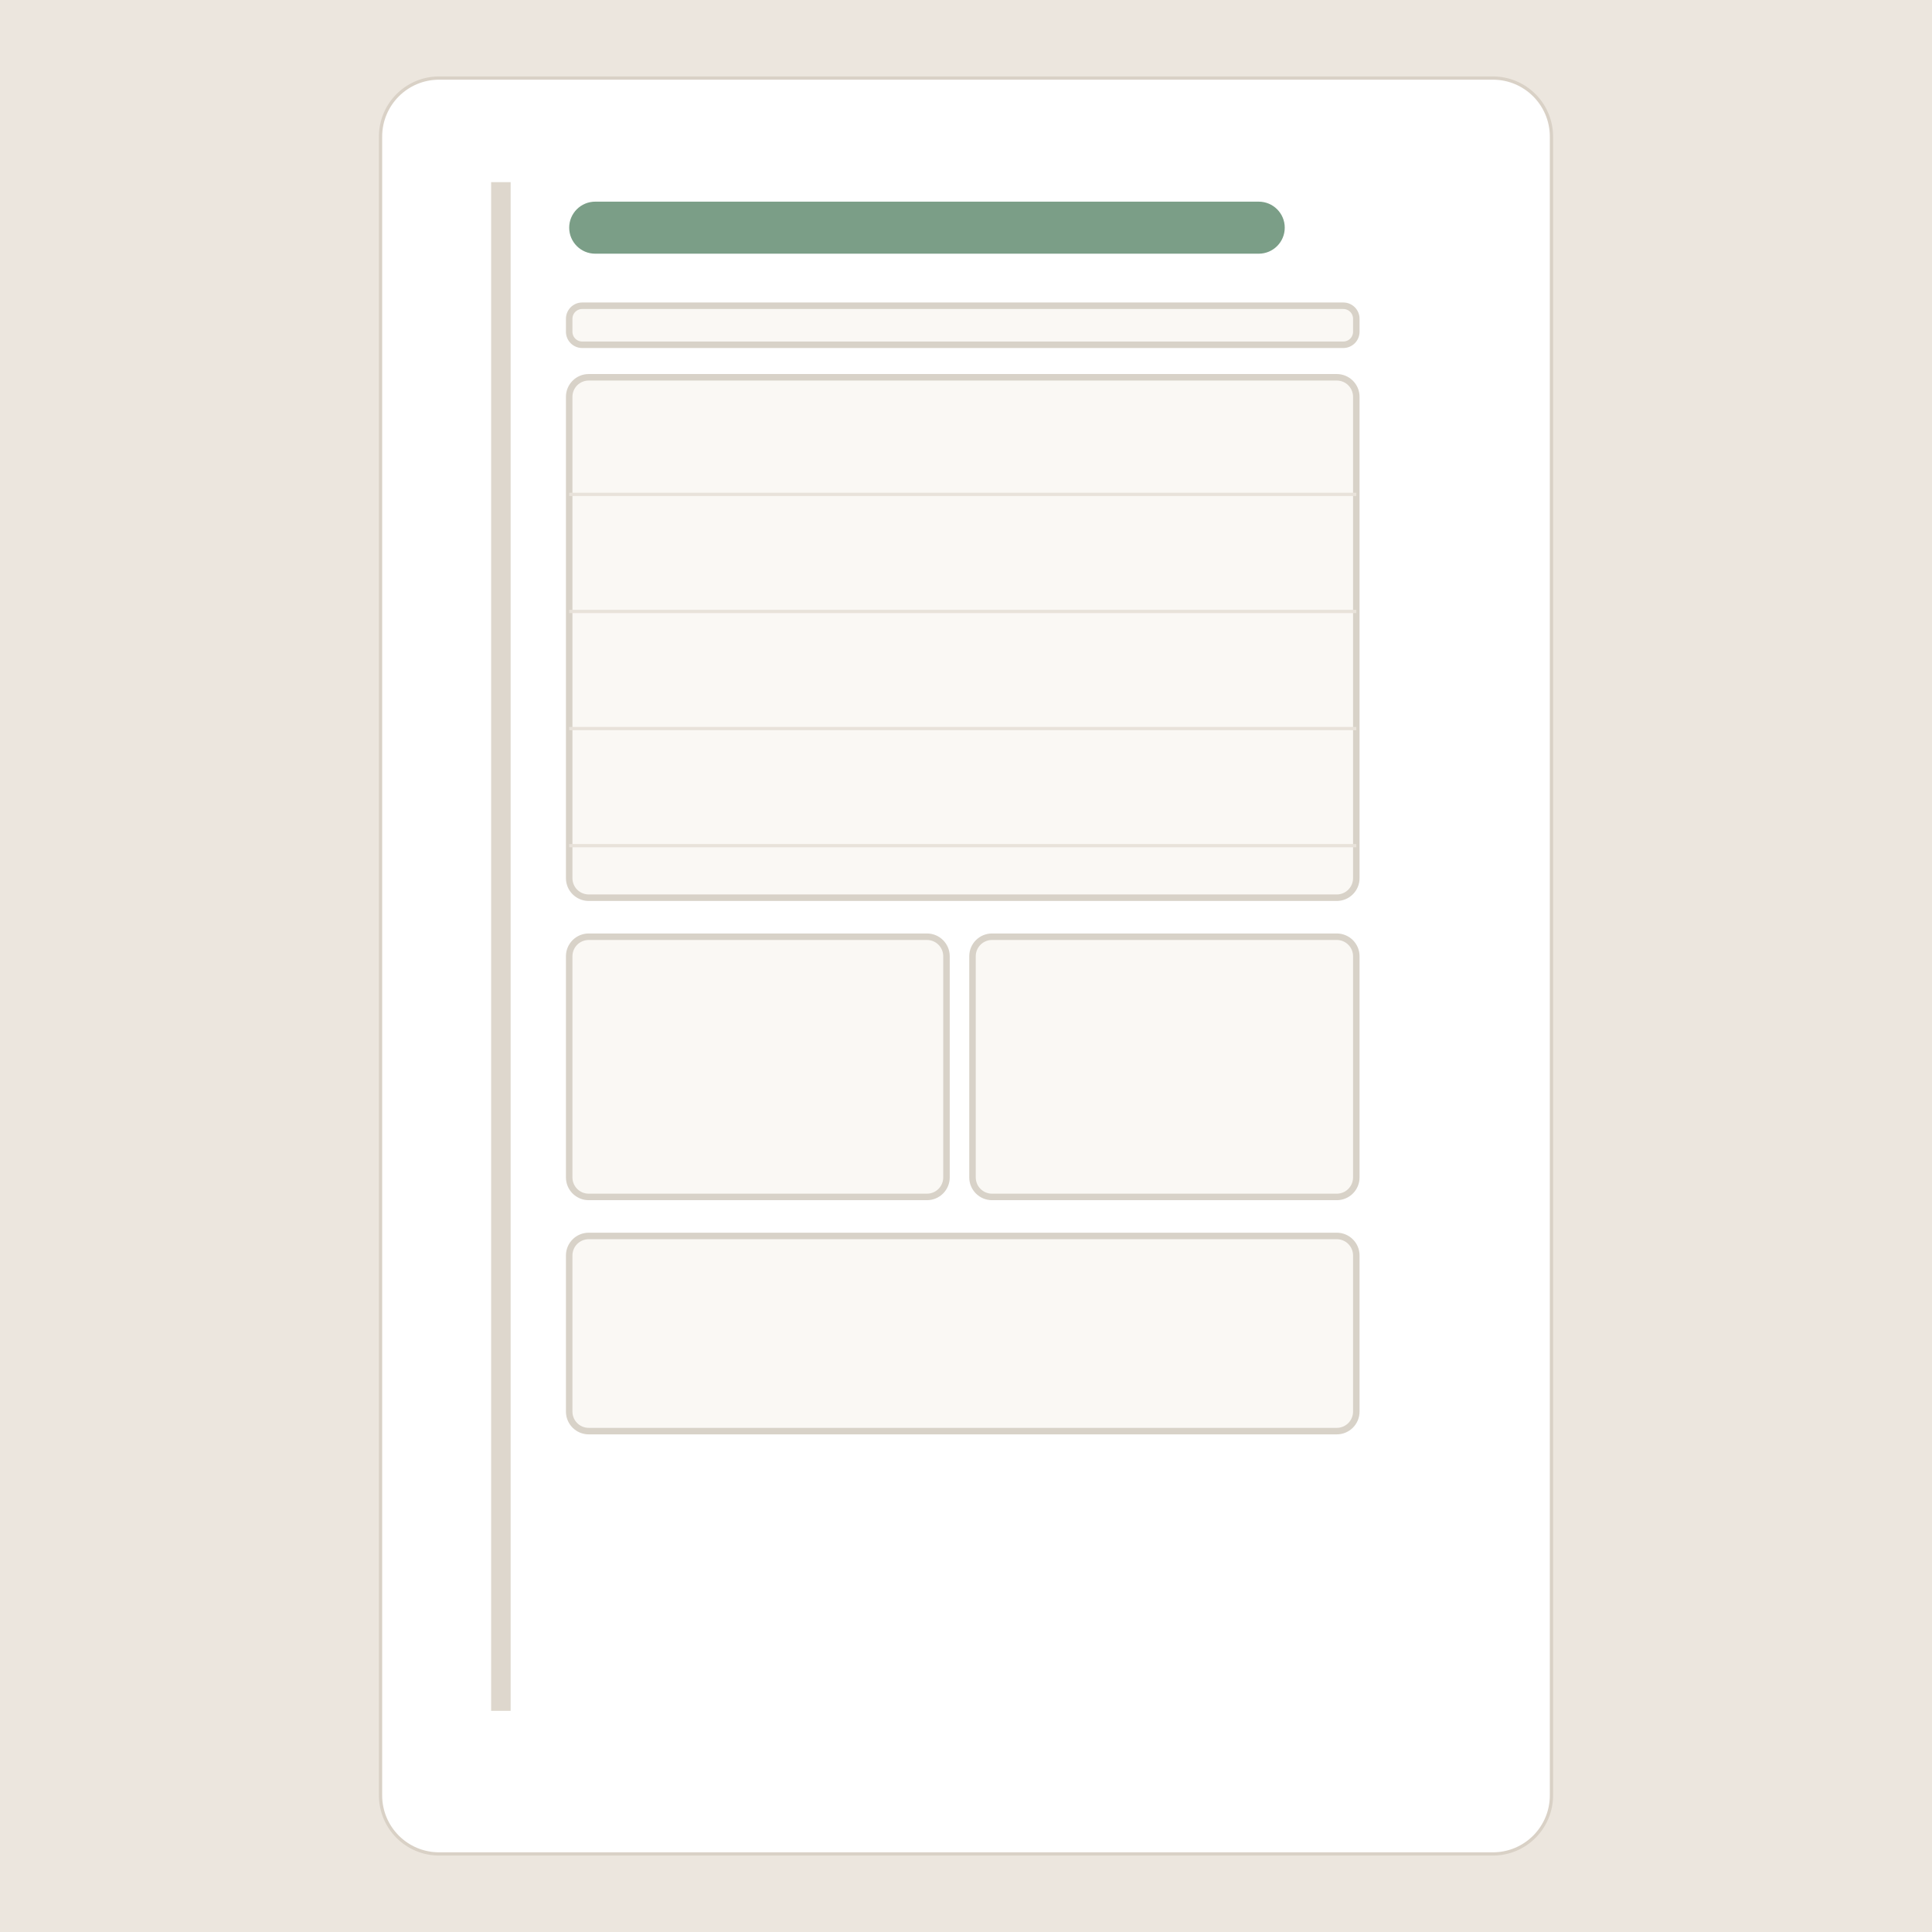
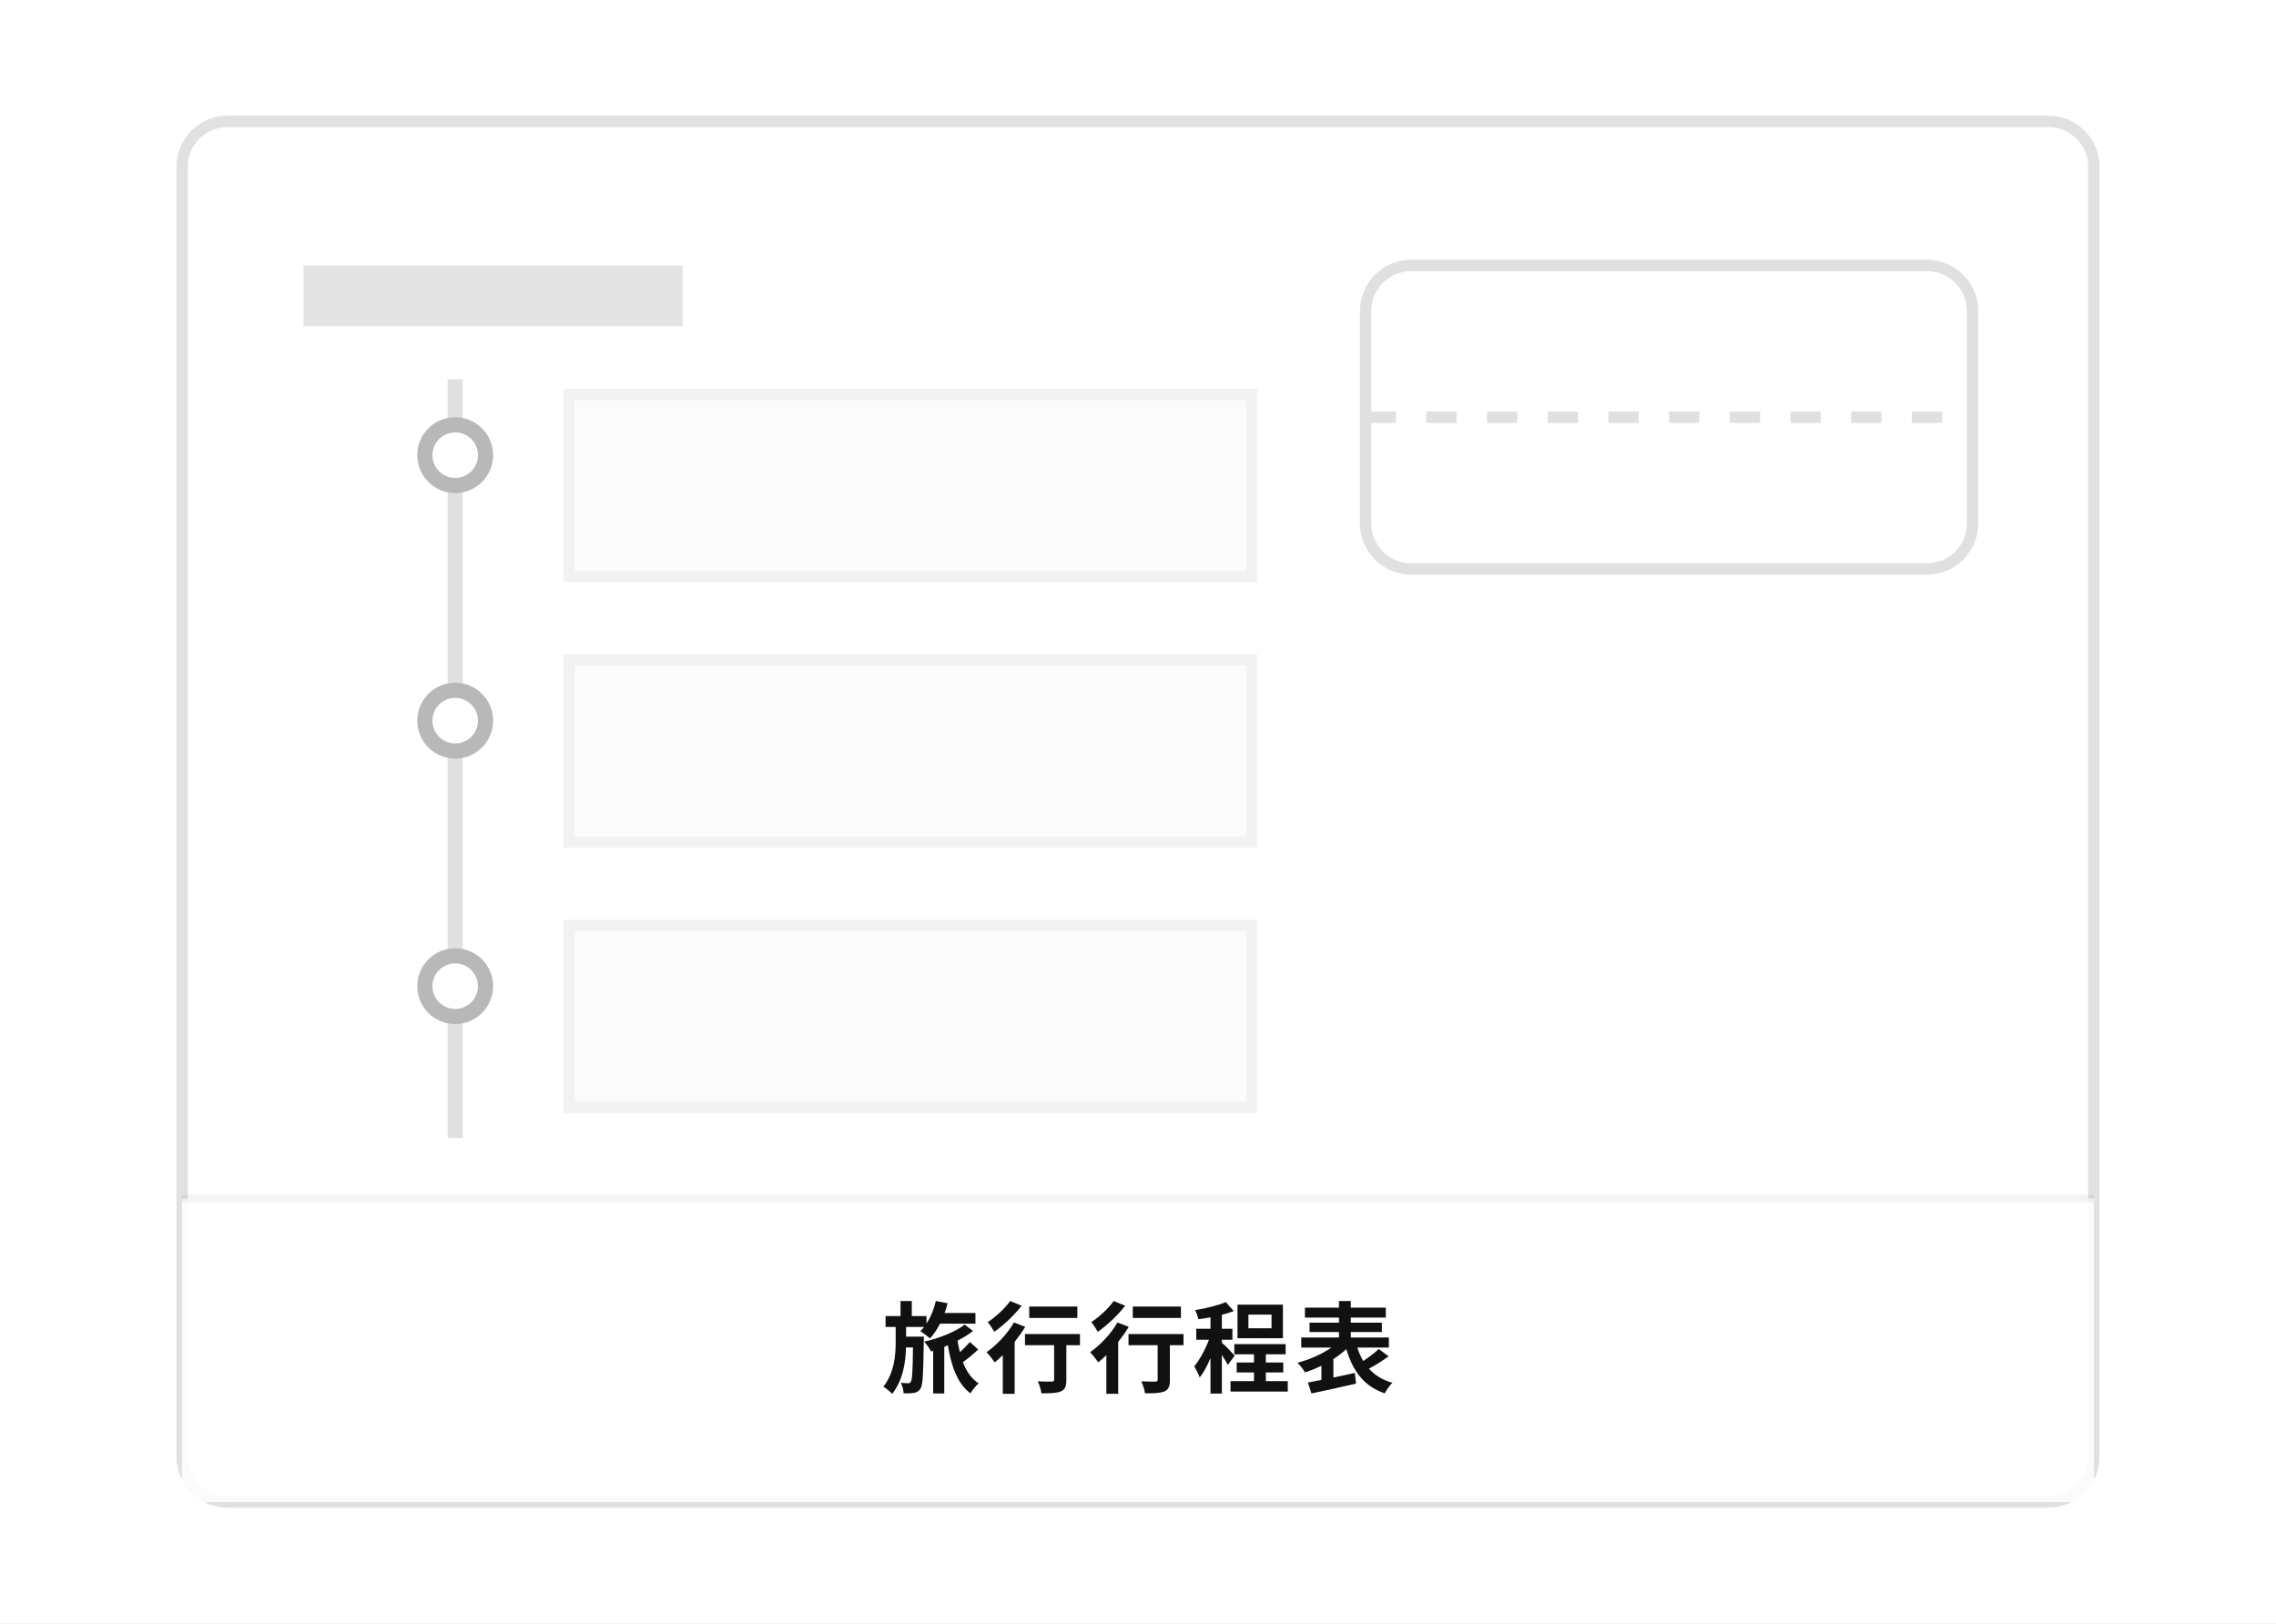
- <svg xmlns="http://www.w3.org/2000/svg" viewBox="0 0 594 594">
-   <rect width="594" height="594" fill="#ece6de" />
-   <g transform="translate(87 0)">
-     <rect width="420" height="594" fill="#ece6de" />
-     <rect x="30" y="24" width="360" height="546" rx="18" fill="#fff" stroke="#d9d1c6" />
-     <rect x="64" y="56" width="6" height="470" fill="#ded7cd" />
-     <rect x="88" y="62" width="220" height="16" rx="8" fill="#7b9e87" />
-     <g stroke="#d8d2c8" stroke-width="2">
-       <rect x="88" y="94" width="242" height="12" rx="4" fill="#faf8f4" />
-       <rect x="88" y="116" width="242" height="160" rx="6" fill="#faf8f4" />
-       <rect x="88" y="288" width="116" height="80" rx="6" fill="#faf8f4" />
-       <rect x="212" y="288" width="118" height="80" rx="6" fill="#faf8f4" />
-       <rect x="88" y="380" width="242" height="60" rx="6" fill="#faf8f4" />
-     </g>
-     <line x1="88" y1="152" x2="330" y2="152" stroke="#e8e2da" stroke-width="1" />
-     <line x1="88" y1="188" x2="330" y2="188" stroke="#e8e2da" stroke-width="1" />
-     <line x1="88" y1="224" x2="330" y2="224" stroke="#e8e2da" stroke-width="1" />
-     <line x1="88" y1="260" x2="330" y2="260" stroke="#e8e2da" stroke-width="1" />
+ <svg xmlns="http://www.w3.org/2000/svg" viewBox="0 0 300 214">
+   <rect width="100%" height="100%" fill="#ffffff" />
+   <rect x="24" y="16" width="252" height="182" fill="#ffffff" stroke="#e1e1e1" stroke-width="1.5" rx="6" />
+   <g opacity="0.6">
+     <rect x="40" y="35" width="50" height="8" fill="#d2d2d2" stroke="none" stroke-width="1.5" rx="0" />
+     <rect x="180" y="35" width="80" height="40" fill="none" stroke="#ccc" stroke-width="1.5" rx="6" />
+     <line x1="180" y1="55" x2="260" y2="55" stroke="#ccc" stroke-width="1.5" stroke-dasharray="4,4" />
+     <line x1="60" y1="50" x2="60" y2="150" stroke="#ccc" stroke-width="2" stroke-dasharray="" />
+     <circle cx="60" cy="60" r="4" fill="#fff" stroke="#888" stroke-width="2" />
+     <rect x="75" y="52" width="90" height="24" fill="#f9f9f9" stroke="#eaeaea" stroke-width="1.5" rx="0" />
+     <circle cx="60" cy="95" r="4" fill="#fff" stroke="#888" stroke-width="2" />
+     <rect x="75" y="87" width="90" height="24" fill="#f9f9f9" stroke="#eaeaea" stroke-width="1.5" rx="0" />
+     <circle cx="60" cy="130" r="4" fill="#fff" stroke="#888" stroke-width="2" />
+     <rect x="75" y="122" width="90" height="24" fill="#f9f9f9" stroke="#eaeaea" stroke-width="1.5" rx="0" />
  </g>
+   <rect x="24" y="158" width="252" height="40" fill="rgba(255,255,255,0.85)" />
+   <path d="M 24 158 L 276 158" stroke="rgba(0,0,0,0.05)" stroke-width="1" />
+   <text x="150" y="178" dominant-baseline="middle" text-anchor="middle" font-size="13" fill="#111" font-family="'PingFang TC', sans-serif" font-weight="600" letter-spacing="0.05em">旅行行程表</text>
</svg>
